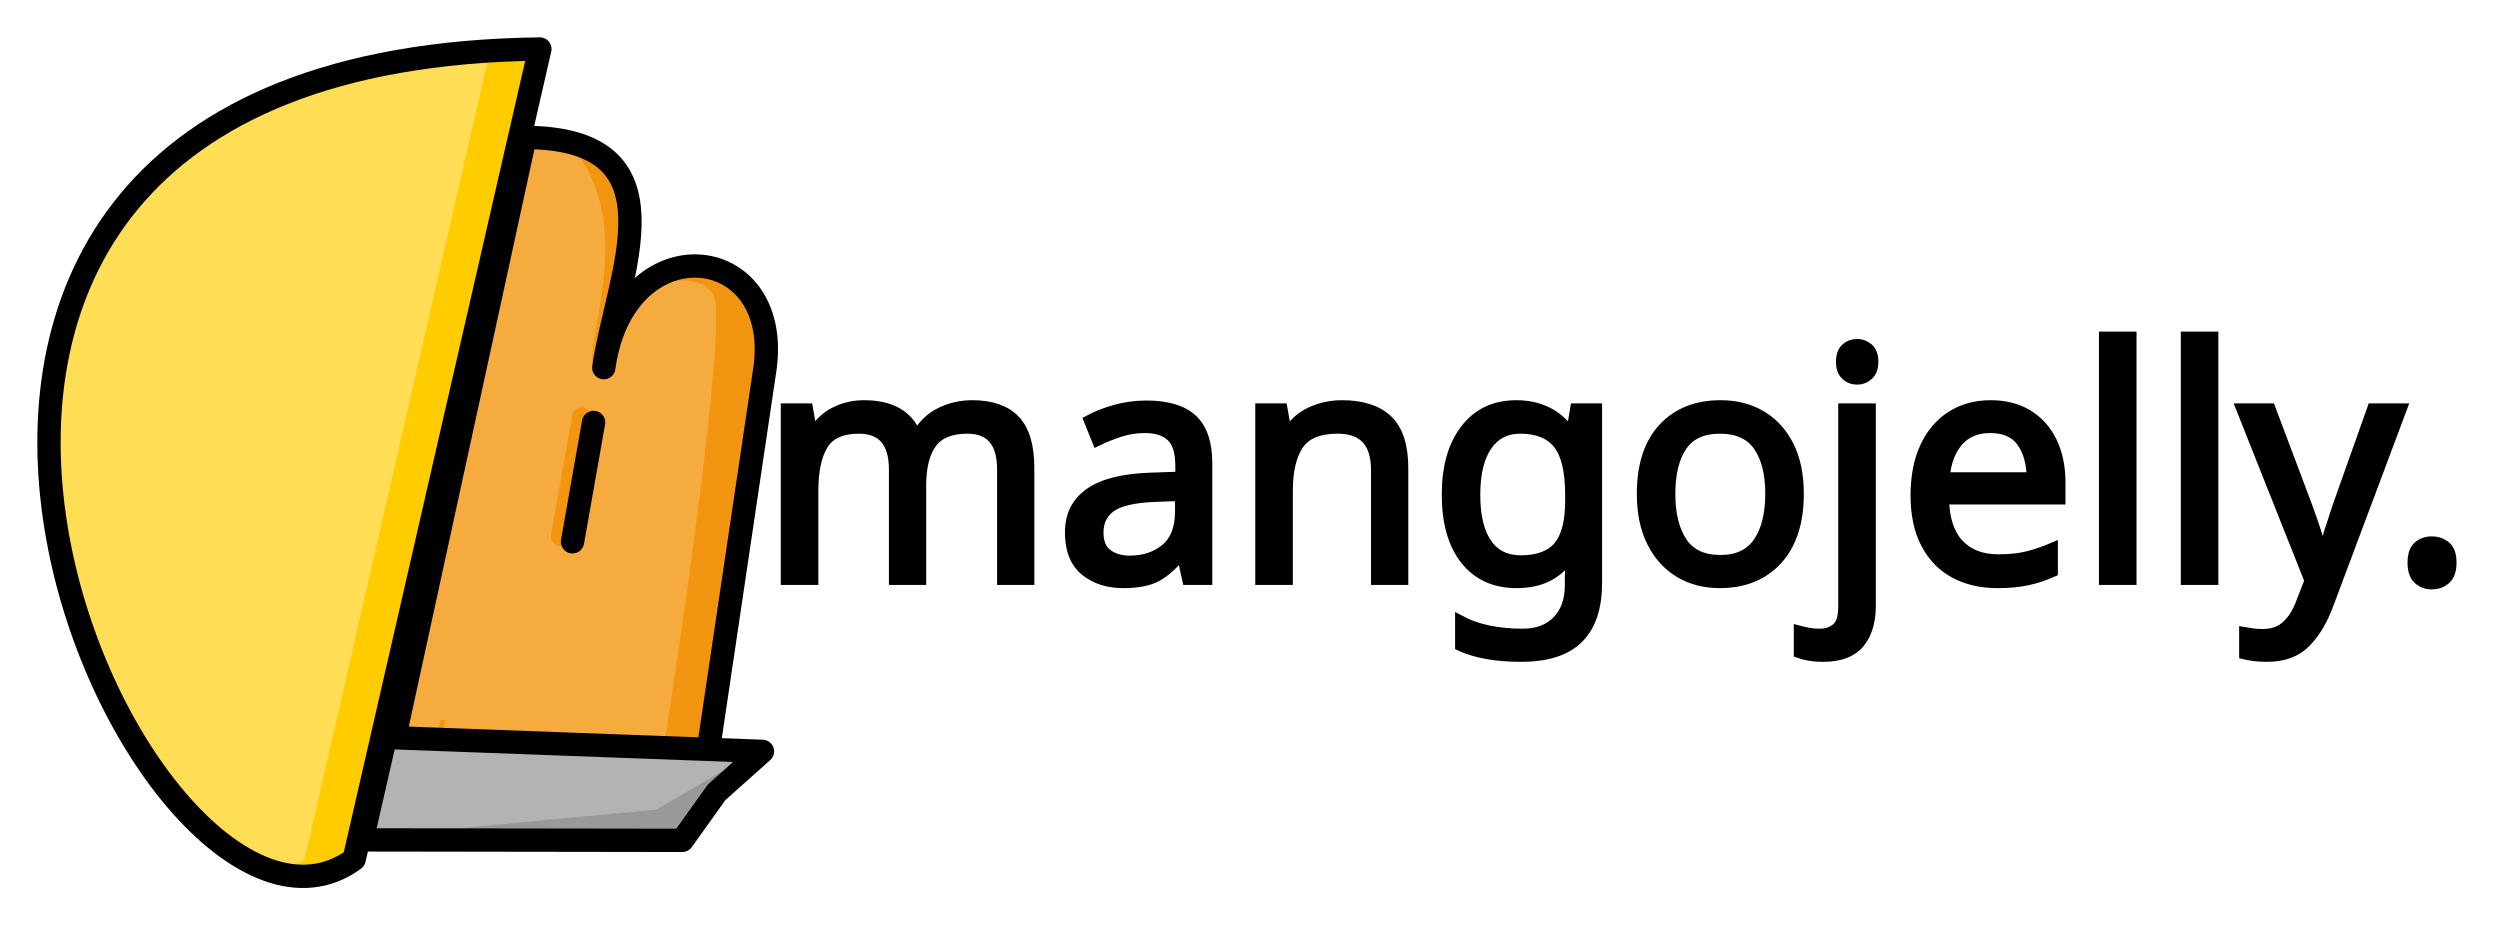
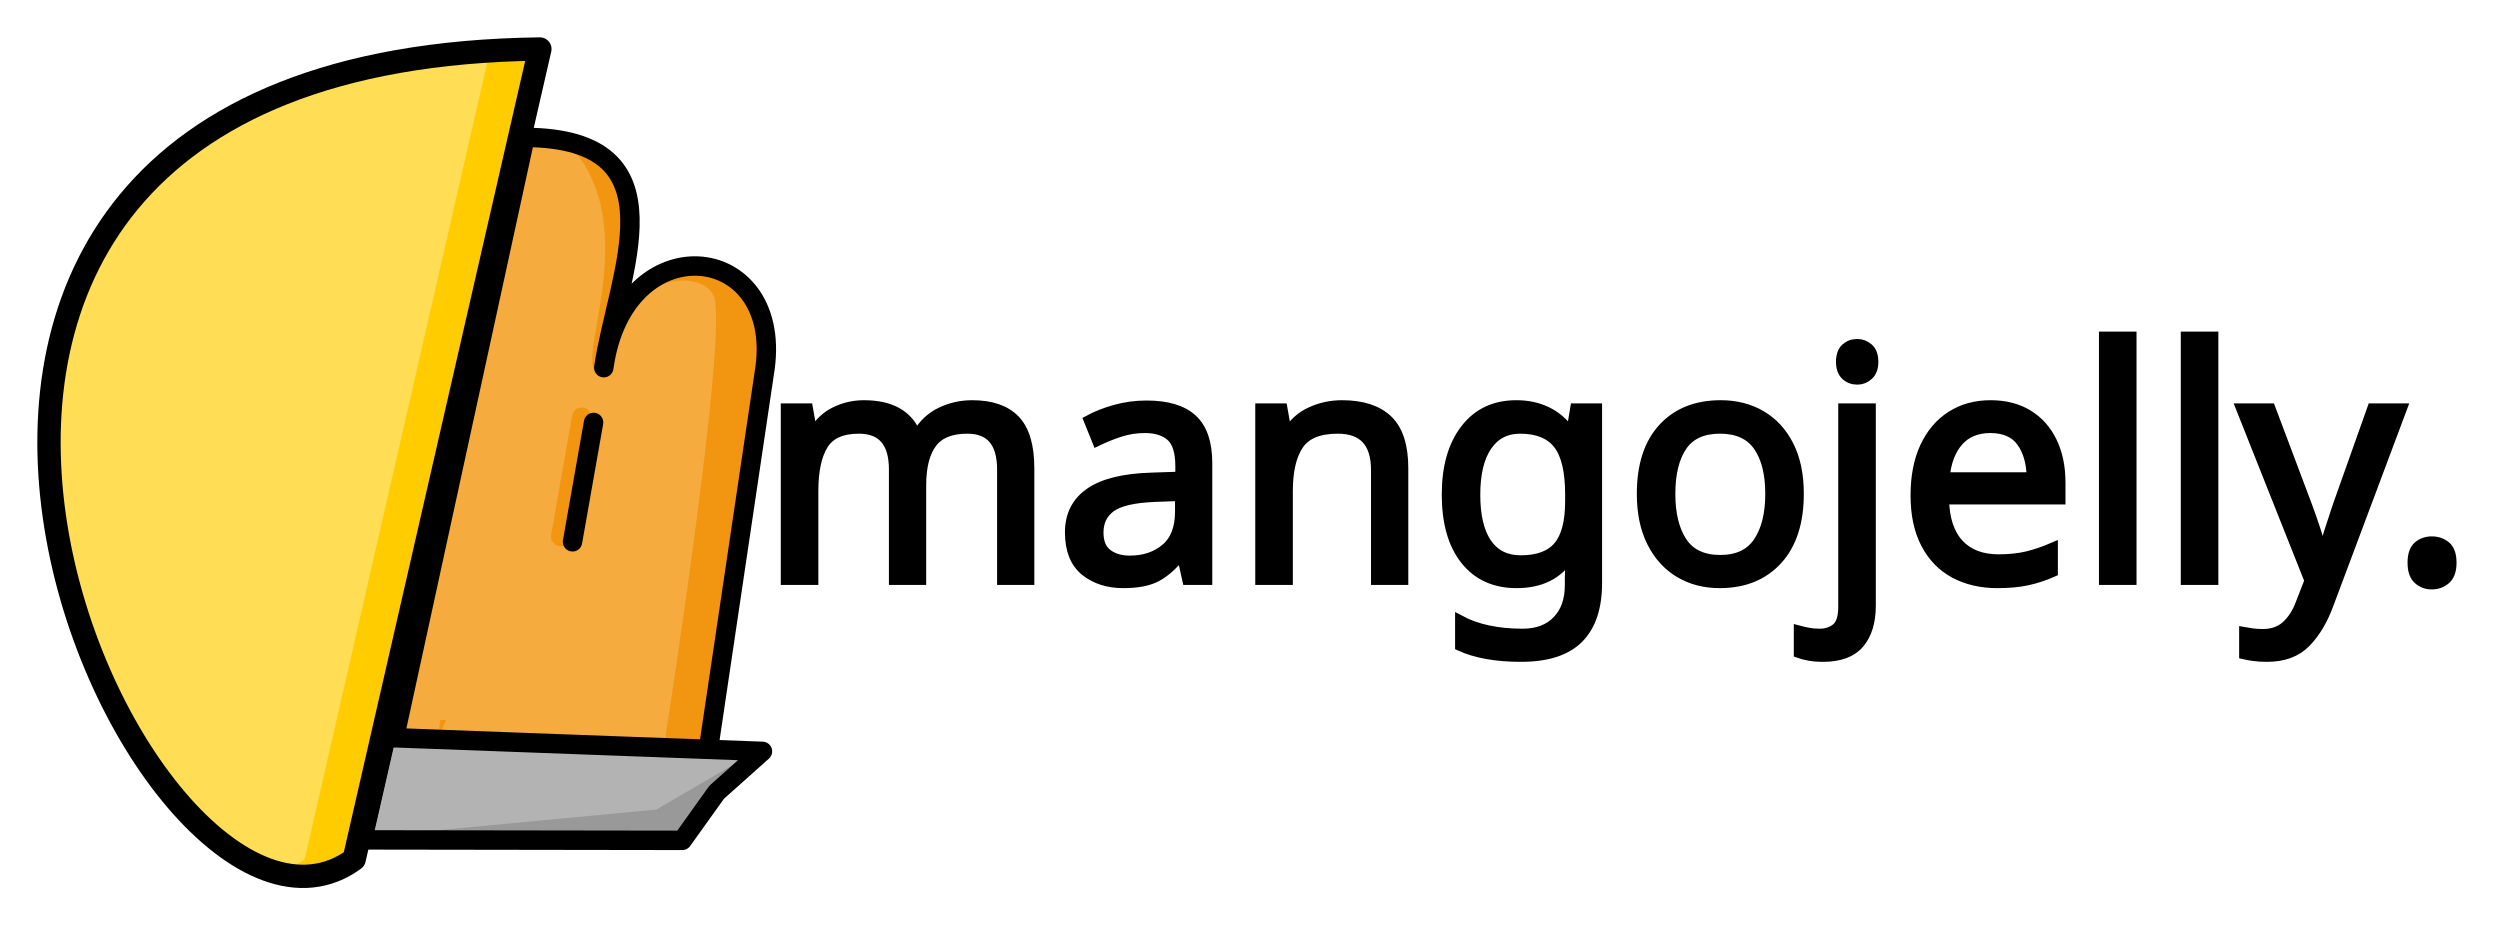
<svg xmlns="http://www.w3.org/2000/svg" width="363.092mm" height="134.364mm" viewBox="0 0 1286.546 476.093" id="svg2" version="1.1">
  <defs id="defs4" />
  <g id="layer1" transform="translate(272.3664,108.3984)">
    <path style="fill:#ffdd55;fill-rule:evenodd;stroke:#000000;stroke-width:5;stroke-linecap:butt;stroke-linejoin:round;stroke-miterlimit:4;stroke-dasharray:none;stroke-opacity:1" d="M 5.465,-83.182 -90.114,333.787 C -199.465,413.798 -424.066,-77.886 5.465,-83.182 Z" id="path4252" />
    <path style="fill:#ffcc00;fill-rule:evenodd;stroke:none;stroke-width:5;stroke-linecap:butt;stroke-linejoin:round;stroke-miterlimit:4;stroke-dasharray:none;stroke-opacity:1" d="m 5.464,-83.183 c -8.849,0.109 -17.391,0.444 -25.691,0.956 L -115.585,333.789 c -4.473,3.273 -9.142,5.571 -13.948,7.003 13.854,3.687 27.34,1.835 39.418,-7.003 L 5.464,-83.183 Z" id="path4250" />
    <path id="path4225" d="M 91.966,278.685 121.364,80.818 c 8.707,-65.742 -72.745,-73.679 -83.018,0 C 45.281,32.912 80.79,-37.312 -2.148,-37.69 L -69.904,273.605" style="fill:#f6ab3f;fill-opacity:1;fill-rule:evenodd;stroke:#000000;stroke-width:2.863;stroke-linecap:butt;stroke-linejoin:round;stroke-miterlimit:4;stroke-dasharray:none;stroke-opacity:1" />
    <path style="fill:#f29612;fill-opacity:1;fill-rule:evenodd;stroke:none;stroke-width:1px;stroke-linecap:butt;stroke-linejoin:round;stroke-opacity:1" d="M 91.966,278.685 121.364,80.818 c 8.707,-65.742 -72.745,-73.679 -83.018,0 C 45.281,32.912 87.954,28.569 94.9,43.82 103.057,61.733 68.901,278.33 68.901,278.33 l 46.324,2.127 -22.488,20.082 -16.896,23.626 -157.282,-0.233 11.81,-51.65" id="path4227" />
    <path style="fill:#f29612;fill-opacity:1;fill-rule:evenodd;stroke:none;stroke-width:1.478px;stroke-linecap:butt;stroke-linejoin:round;stroke-opacity:1" d="M 18.631,-35.834 C 63.343,8.17 17.735,86.81 37.722,84.014 43.58,43.552 74.039,-23.189 18.631,-35.834 Z m -64.282,297.951 -2.095,11.487 c 0,0 3.561,-8.261 4.946,-11.487 z" id="path4229" />
    <path id="path4231" d="M 26.993,106.312 16.154,167.74" style="fill:#f29612;fill-opacity:1;fill-rule:evenodd;stroke:#f29612;stroke-width:10;stroke-linecap:round;stroke-linejoin:miter;stroke-miterlimit:4;stroke-dasharray:none;stroke-opacity:1" />
    <path id="path4235" d="m -69.904,273.605 185.129,6.853 -22.488,20.082 -16.896,23.626 -157.282,-0.233 11.81,-51.65" style="fill:#b3b3b3;fill-rule:evenodd;stroke:#000000;stroke-width:1.41px;stroke-linecap:butt;stroke-linejoin:round;stroke-opacity:1" />
    <path style="fill:#999999;fill-rule:evenodd;stroke:none;stroke-width:1px;stroke-linecap:butt;stroke-linejoin:miter;stroke-opacity:1" d="M 111.193,281.47 65.455,308.2 -80.224,321.983 75.922,323.653 91.979,301.518 Z" id="path4237" />
    <text id="text4219" y="189.134" x="118.643" style="font-style:normal;font-variant:normal;font-weight:normal;font-stretch:normal;font-size:164.062px;line-height:125%;font-family:'Josefin Sans';-inkscape-font-specification:'Josefin Sans, Normal';text-align:start;letter-spacing:0px;word-spacing:0px;writing-mode:lr;text-anchor:start;fill:#000000;fill-opacity:1;stroke:#000000;stroke-width:5;stroke-linecap:butt;stroke-linejoin:miter;stroke-opacity:1;stroke-miterlimit:4;stroke-dasharray:none" xml:space="preserve" transform="scale(0.9948971,1.005129)">
      <tspan y="189.134" x="118.643" id="tspan4221">mangojelly.</tspan>
    </text>
-     <g id="g4273" style="stroke:#000000;stroke-width:12;stroke-miterlimit:4;stroke-dasharray:none;stroke-opacity:1">
-       <path id="path4233" d="M 33.099,108.993 22.26,170.42" style="fill:none;fill-rule:evenodd;stroke:#000000;stroke-width:12;stroke-linecap:round;stroke-linejoin:miter;stroke-miterlimit:4;stroke-dasharray:none;stroke-opacity:1" />
-       <g style="stroke:#000000;stroke-width:12;stroke-miterlimit:4;stroke-dasharray:none;stroke-opacity:1" id="g4268">
-         <path style="fill:none;fill-rule:evenodd;stroke:#000000;stroke-width:12;stroke-linecap:butt;stroke-linejoin:round;stroke-miterlimit:4;stroke-dasharray:none;stroke-opacity:1" d="m -73.969,271.09 193.975,7.18 -23.562,21.042 -17.703,24.755 -164.797,-0.244 12.374,-54.118" id="path4239" />
-         <path style="fill:none;fill-opacity:1;fill-rule:evenodd;stroke:#000000;stroke-width:12;stroke-linecap:butt;stroke-linejoin:round;stroke-miterlimit:4;stroke-dasharray:none;stroke-opacity:1" d="M 91.966,278.685 121.364,80.818 c 8.707,-65.742 -72.745,-73.679 -83.018,0 C 45.281,32.912 80.79,-37.312 -2.148,-37.69 L -69.904,273.605" id="path4241" />
-         <path id="path4257" d="M 5.465,-83.182 -90.114,333.787 C -199.465,413.798 -424.066,-77.886 5.465,-83.182 Z" style="fill:none;fill-rule:evenodd;stroke:#000000;stroke-width:12;stroke-linecap:butt;stroke-linejoin:round;stroke-miterlimit:4;stroke-dasharray:none;stroke-opacity:1" />
-       </g>
-     </g>
+     <path style="fill:none;fill-rule:evenodd;stroke:#000000;stroke-width:10;stroke-linecap:round;stroke-linejoin:miter;stroke-miterlimit:4;stroke-dasharray:none;stroke-opacity:1" d="M 33.099,108.993 22.26,170.42" id="path4233" />
+     <path style="fill:none;fill-rule:evenodd;stroke:#000000;stroke-width:10;stroke-linecap:butt;stroke-linejoin:round;stroke-miterlimit:4;stroke-dasharray:none;stroke-opacity:1" d="m -73.969,271.09 193.975,7.18 -23.562,21.042 -17.703,24.755 -164.797,-0.244 12.374,-54.118" id="path4239" />
+     <path style="fill:none;fill-opacity:1;fill-rule:evenodd;stroke:#000000;stroke-width:10;stroke-linecap:butt;stroke-linejoin:round;stroke-miterlimit:4;stroke-dasharray:none;stroke-opacity:1" d="M 91.966,278.685 121.364,80.818 c 8.707,-65.742 -72.745,-73.679 -83.018,0 C 45.281,32.912 80.79,-37.312 -2.148,-37.69 L -69.904,273.605" id="path4241" />
+     <path id="path4257" d="M 5.465,-83.182 -90.114,333.787 C -199.465,413.798 -424.066,-77.886 5.465,-83.182 Z" style="fill:none;fill-rule:evenodd;stroke:#000000;stroke-width:12;stroke-linecap:butt;stroke-linejoin:round;stroke-miterlimit:4;stroke-dasharray:none;stroke-opacity:1" />
  </g>
</svg>
